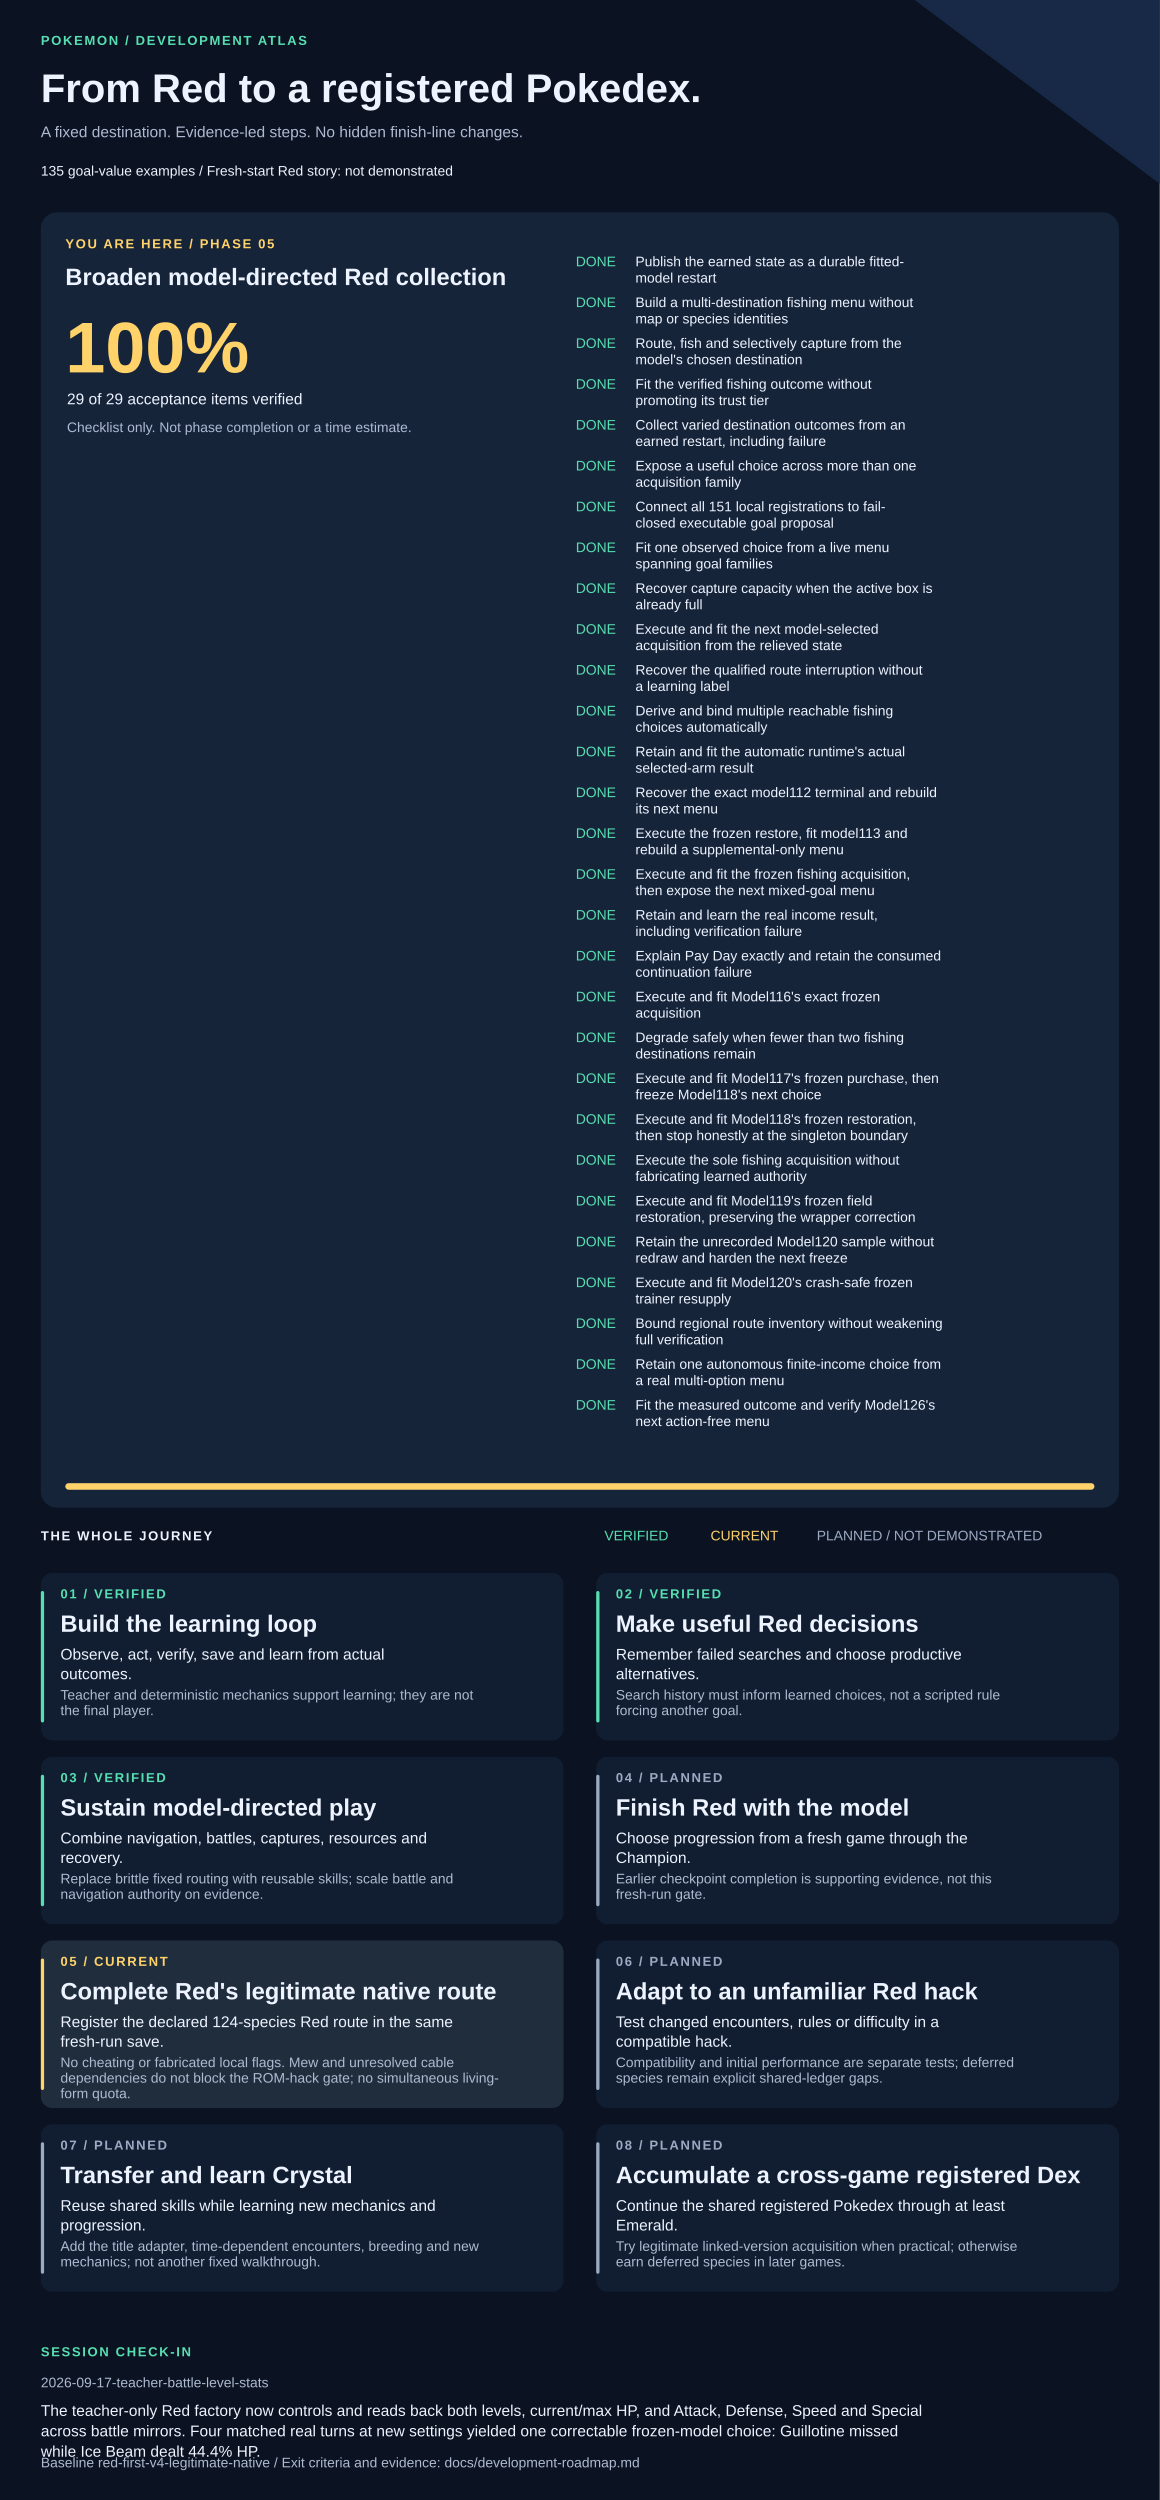
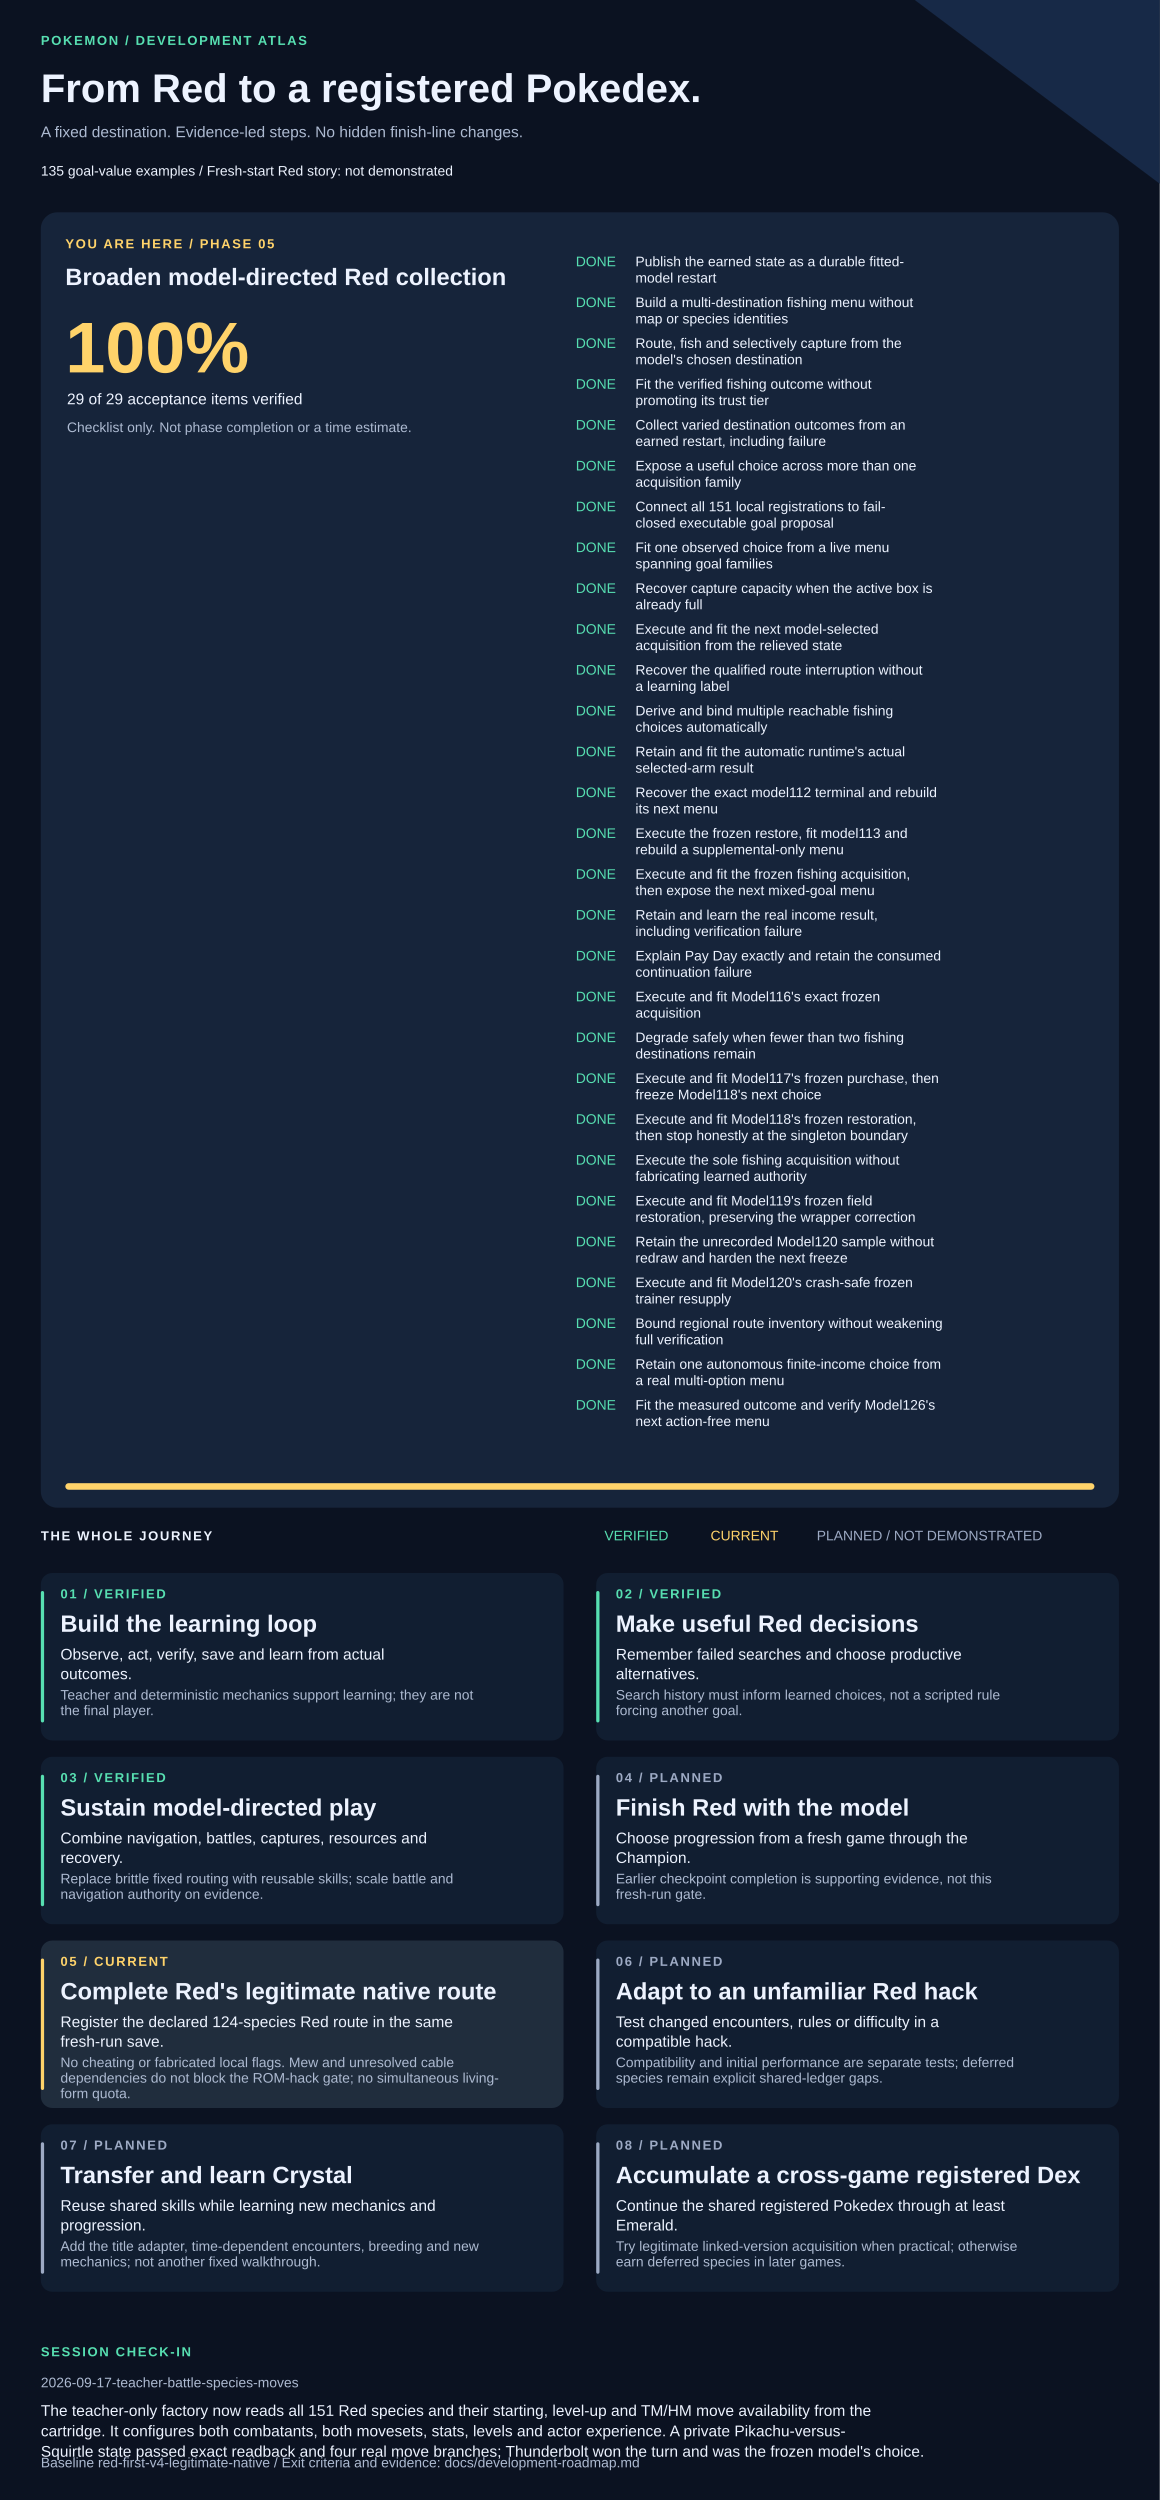
<svg xmlns="http://www.w3.org/2000/svg" width="1420" height="3061" viewBox="0 0 1420 3061" role="img" aria-labelledby="title description">
  <style>text{font-family:Arial,Helvetica,sans-serif;fill:#edf3ff}.muted{fill:#adbad1}.eyebrow{font-size:16px;letter-spacing:2px;font-weight:bold}.heading{font-size:29px;font-weight:bold}.body{font-size:19px}.small{font-size:17px}</style>
  <rect width="1420" height="3061" fill="#0b1221" />
  <path d="M1120 0H1420V225Z" fill="#172947" />
  <text x="50" y="55" class="eyebrow" style="fill:#57dfb1">POKEMON / DEVELOPMENT ATLAS</text>
  <text x="50" y="125" style="font-size:49px;font-weight:bold">From Red to a registered Pokedex.</text>
  <text x="50" y="168" class="body muted">A fixed destination. Evidence-led steps. No hidden finish-line changes.</text>
  <text x="50" y="215" class="small">135 goal-value examples  /  Fresh-start Red story: not demonstrated</text>
  <rect x="50" y="260" width="1320" height="1586" rx="20" fill="#16243a" />
  <text x="80" y="304" class="eyebrow" style="fill:#ffd36a">YOU ARE HERE / PHASE 05</text>
  <text x="80" y="349" class="heading">Broaden model-directed Red collection</text>
  <text x="80" y="456" style="font-size:88px;font-weight:bold;fill:#ffd36a">100%</text>
  <text x="82" y="495" class="body">29 of 29 acceptance items verified</text>
  <text x="82" y="529" class="small muted">Checklist only. Not phase completion or a time estimate.</text>
  <text x="705" y="326" class="small" style="fill:#57dfb1">DONE</text>
  <text x="778" y="326" class="small">Publish the earned state as a durable fitted-</text>
  <text x="778" y="346" class="small">model restart</text>
  <text x="705" y="376" class="small" style="fill:#57dfb1">DONE</text>
  <text x="778" y="376" class="small">Build a multi-destination fishing menu without</text>
  <text x="778" y="396" class="small">map or species identities</text>
  <text x="705" y="426" class="small" style="fill:#57dfb1">DONE</text>
  <text x="778" y="426" class="small">Route, fish and selectively capture from the</text>
  <text x="778" y="446" class="small">model's chosen destination</text>
  <text x="705" y="476" class="small" style="fill:#57dfb1">DONE</text>
  <text x="778" y="476" class="small">Fit the verified fishing outcome without</text>
  <text x="778" y="496" class="small">promoting its trust tier</text>
  <text x="705" y="526" class="small" style="fill:#57dfb1">DONE</text>
  <text x="778" y="526" class="small">Collect varied destination outcomes from an</text>
  <text x="778" y="546" class="small">earned restart, including failure</text>
  <text x="705" y="576" class="small" style="fill:#57dfb1">DONE</text>
  <text x="778" y="576" class="small">Expose a useful choice across more than one</text>
  <text x="778" y="596" class="small">acquisition family</text>
  <text x="705" y="626" class="small" style="fill:#57dfb1">DONE</text>
  <text x="778" y="626" class="small">Connect all 151 local registrations to fail-</text>
  <text x="778" y="646" class="small">closed executable goal proposal</text>
  <text x="705" y="676" class="small" style="fill:#57dfb1">DONE</text>
  <text x="778" y="676" class="small">Fit one observed choice from a live menu</text>
  <text x="778" y="696" class="small">spanning goal families</text>
  <text x="705" y="726" class="small" style="fill:#57dfb1">DONE</text>
  <text x="778" y="726" class="small">Recover capture capacity when the active box is</text>
  <text x="778" y="746" class="small">already full</text>
  <text x="705" y="776" class="small" style="fill:#57dfb1">DONE</text>
  <text x="778" y="776" class="small">Execute and fit the next model-selected</text>
  <text x="778" y="796" class="small">acquisition from the relieved state</text>
  <text x="705" y="826" class="small" style="fill:#57dfb1">DONE</text>
  <text x="778" y="826" class="small">Recover the qualified route interruption without</text>
  <text x="778" y="846" class="small">a learning label</text>
  <text x="705" y="876" class="small" style="fill:#57dfb1">DONE</text>
  <text x="778" y="876" class="small">Derive and bind multiple reachable fishing</text>
  <text x="778" y="896" class="small">choices automatically</text>
  <text x="705" y="926" class="small" style="fill:#57dfb1">DONE</text>
  <text x="778" y="926" class="small">Retain and fit the automatic runtime's actual</text>
  <text x="778" y="946" class="small">selected-arm result</text>
  <text x="705" y="976" class="small" style="fill:#57dfb1">DONE</text>
  <text x="778" y="976" class="small">Recover the exact model112 terminal and rebuild</text>
  <text x="778" y="996" class="small">its next menu</text>
  <text x="705" y="1026" class="small" style="fill:#57dfb1">DONE</text>
  <text x="778" y="1026" class="small">Execute the frozen restore, fit model113 and</text>
  <text x="778" y="1046" class="small">rebuild a supplemental-only menu</text>
  <text x="705" y="1076" class="small" style="fill:#57dfb1">DONE</text>
  <text x="778" y="1076" class="small">Execute and fit the frozen fishing acquisition,</text>
  <text x="778" y="1096" class="small">then expose the next mixed-goal menu</text>
  <text x="705" y="1126" class="small" style="fill:#57dfb1">DONE</text>
  <text x="778" y="1126" class="small">Retain and learn the real income result,</text>
  <text x="778" y="1146" class="small">including verification failure</text>
  <text x="705" y="1176" class="small" style="fill:#57dfb1">DONE</text>
  <text x="778" y="1176" class="small">Explain Pay Day exactly and retain the consumed</text>
  <text x="778" y="1196" class="small">continuation failure</text>
  <text x="705" y="1226" class="small" style="fill:#57dfb1">DONE</text>
  <text x="778" y="1226" class="small">Execute and fit Model116's exact frozen</text>
  <text x="778" y="1246" class="small">acquisition</text>
  <text x="705" y="1276" class="small" style="fill:#57dfb1">DONE</text>
  <text x="778" y="1276" class="small">Degrade safely when fewer than two fishing</text>
  <text x="778" y="1296" class="small">destinations remain</text>
  <text x="705" y="1326" class="small" style="fill:#57dfb1">DONE</text>
  <text x="778" y="1326" class="small">Execute and fit Model117's frozen purchase, then</text>
  <text x="778" y="1346" class="small">freeze Model118's next choice</text>
  <text x="705" y="1376" class="small" style="fill:#57dfb1">DONE</text>
  <text x="778" y="1376" class="small">Execute and fit Model118's frozen restoration,</text>
  <text x="778" y="1396" class="small">then stop honestly at the singleton boundary</text>
  <text x="705" y="1426" class="small" style="fill:#57dfb1">DONE</text>
  <text x="778" y="1426" class="small">Execute the sole fishing acquisition without</text>
  <text x="778" y="1446" class="small">fabricating learned authority</text>
  <text x="705" y="1476" class="small" style="fill:#57dfb1">DONE</text>
  <text x="778" y="1476" class="small">Execute and fit Model119's frozen field</text>
  <text x="778" y="1496" class="small">restoration, preserving the wrapper correction</text>
  <text x="705" y="1526" class="small" style="fill:#57dfb1">DONE</text>
  <text x="778" y="1526" class="small">Retain the unrecorded Model120 sample without</text>
  <text x="778" y="1546" class="small">redraw and harden the next freeze</text>
  <text x="705" y="1576" class="small" style="fill:#57dfb1">DONE</text>
  <text x="778" y="1576" class="small">Execute and fit Model120's crash-safe frozen</text>
  <text x="778" y="1596" class="small">trainer resupply</text>
  <text x="705" y="1626" class="small" style="fill:#57dfb1">DONE</text>
  <text x="778" y="1626" class="small">Bound regional route inventory without weakening</text>
  <text x="778" y="1646" class="small">full verification</text>
  <text x="705" y="1676" class="small" style="fill:#57dfb1">DONE</text>
  <text x="778" y="1676" class="small">Retain one autonomous finite-income choice from</text>
  <text x="778" y="1696" class="small">a real multi-option menu</text>
  <text x="705" y="1726" class="small" style="fill:#57dfb1">DONE</text>
  <text x="778" y="1726" class="small">Fit the measured outcome and verify Model126's</text>
  <text x="778" y="1746" class="small">next action-free menu</text>
  <rect x="80" y="1816" width="1260" height="8" rx="4" fill="#293b55" />
  <rect x="80" y="1816" width="1260" height="8" rx="4" fill="#ffd36a" />
  <text x="50" y="1886" class="eyebrow">THE WHOLE JOURNEY</text>
  <text x="740" y="1886" class="small" style="fill:#57dfb1">VERIFIED</text>
  <text x="870" y="1886" class="small" style="fill:#ffd36a">CURRENT</text>
  <text x="1000" y="1886" class="small" style="fill:#9daac4">PLANNED / NOT DEMONSTRATED</text>
  <rect x="50" y="1926" width="640" height="205" rx="14" fill="#111e31" />
  <rect x="50" y="1948" width="4" height="161" rx="2" fill="#57dfb1" />
  <text x="74" y="1957" class="eyebrow" style="fill:#57dfb1">01 / VERIFIED</text>
  <text x="74" y="1998" class="heading">Build the learning loop</text>
  <text x="74" y="2032" class="body">Observe, act, verify, save and learn from actual</text>
  <text x="74" y="2056" class="body">outcomes.</text>
  <text x="74" y="2081" class="small muted">Teacher and deterministic mechanics support learning; they are not</text>
  <text x="74" y="2100" class="small muted">the final player.</text>
  <rect x="730" y="1926" width="640" height="205" rx="14" fill="#111e31" />
  <rect x="730" y="1948" width="4" height="161" rx="2" fill="#57dfb1" />
  <text x="754" y="1957" class="eyebrow" style="fill:#57dfb1">02 / VERIFIED</text>
  <text x="754" y="1998" class="heading">Make useful Red decisions</text>
  <text x="754" y="2032" class="body">Remember failed searches and choose productive</text>
  <text x="754" y="2056" class="body">alternatives.</text>
  <text x="754" y="2081" class="small muted">Search history must inform learned choices, not a scripted rule</text>
  <text x="754" y="2100" class="small muted">forcing another goal.</text>
  <rect x="50" y="2151" width="640" height="205" rx="14" fill="#111e31" />
  <rect x="50" y="2173" width="4" height="161" rx="2" fill="#57dfb1" />
  <text x="74" y="2182" class="eyebrow" style="fill:#57dfb1">03 / VERIFIED</text>
  <text x="74" y="2223" class="heading">Sustain model-directed play</text>
  <text x="74" y="2257" class="body">Combine navigation, battles, captures, resources and</text>
  <text x="74" y="2281" class="body">recovery.</text>
  <text x="74" y="2306" class="small muted">Replace brittle fixed routing with reusable skills; scale battle and</text>
  <text x="74" y="2325" class="small muted">navigation authority on evidence.</text>
  <rect x="730" y="2151" width="640" height="205" rx="14" fill="#111e31" />
  <rect x="730" y="2173" width="4" height="161" rx="2" fill="#9daac4" />
  <text x="754" y="2182" class="eyebrow" style="fill:#9daac4">04 / PLANNED</text>
  <text x="754" y="2223" class="heading">Finish Red with the model</text>
  <text x="754" y="2257" class="body">Choose progression from a fresh game through the</text>
  <text x="754" y="2281" class="body">Champion.</text>
  <text x="754" y="2306" class="small muted">Earlier checkpoint completion is supporting evidence, not this</text>
  <text x="754" y="2325" class="small muted">fresh-run gate.</text>
  <rect x="50" y="2376" width="640" height="205" rx="14" fill="#202d3d" />
  <rect x="50" y="2398" width="4" height="161" rx="2" fill="#ffd36a" />
  <text x="74" y="2407" class="eyebrow" style="fill:#ffd36a">05 / CURRENT</text>
  <text x="74" y="2448" class="heading">Complete Red's legitimate native route</text>
  <text x="74" y="2482" class="body">Register the declared 124-species Red route in the same</text>
  <text x="74" y="2506" class="body">fresh-run save.</text>
  <text x="74" y="2531" class="small muted">No cheating or fabricated local flags. Mew and unresolved cable</text>
  <text x="74" y="2550" class="small muted">dependencies do not block the ROM-hack gate; no simultaneous living-</text>
  <text x="74" y="2569" class="small muted">form quota.</text>
  <rect x="730" y="2376" width="640" height="205" rx="14" fill="#111e31" />
  <rect x="730" y="2398" width="4" height="161" rx="2" fill="#9daac4" />
  <text x="754" y="2407" class="eyebrow" style="fill:#9daac4">06 / PLANNED</text>
  <text x="754" y="2448" class="heading">Adapt to an unfamiliar Red hack</text>
  <text x="754" y="2482" class="body">Test changed encounters, rules or difficulty in a</text>
  <text x="754" y="2506" class="body">compatible hack.</text>
  <text x="754" y="2531" class="small muted">Compatibility and initial performance are separate tests; deferred</text>
  <text x="754" y="2550" class="small muted">species remain explicit shared-ledger gaps.</text>
  <rect x="50" y="2601" width="640" height="205" rx="14" fill="#111e31" />
  <rect x="50" y="2623" width="4" height="161" rx="2" fill="#9daac4" />
  <text x="74" y="2632" class="eyebrow" style="fill:#9daac4">07 / PLANNED</text>
  <text x="74" y="2673" class="heading">Transfer and learn Crystal</text>
  <text x="74" y="2707" class="body">Reuse shared skills while learning new mechanics and</text>
  <text x="74" y="2731" class="body">progression.</text>
  <text x="74" y="2756" class="small muted">Add the title adapter, time-dependent encounters, breeding and new</text>
  <text x="74" y="2775" class="small muted">mechanics; not another fixed walkthrough.</text>
  <rect x="730" y="2601" width="640" height="205" rx="14" fill="#111e31" />
  <rect x="730" y="2623" width="4" height="161" rx="2" fill="#9daac4" />
  <text x="754" y="2632" class="eyebrow" style="fill:#9daac4">08 / PLANNED</text>
  <text x="754" y="2673" class="heading">Accumulate a cross-game registered Dex</text>
  <text x="754" y="2707" class="body">Continue the shared registered Pokedex through at least</text>
  <text x="754" y="2731" class="body">Emerald.</text>
  <text x="754" y="2756" class="small muted">Try legitimate linked-version acquisition when practical; otherwise</text>
  <text x="754" y="2775" class="small muted">earn deferred species in later games.</text>
  <text x="50" y="2885" class="eyebrow" style="fill:#57dfb1">SESSION CHECK-IN</text>
-   <text x="50" y="2923" class="small muted">2026-09-17-teacher-battle-level-stats</text>
-   <text x="50" y="2958" class="body">The teacher-only Red factory now controls and reads back both levels, current/max HP, and Attack, Defense, Speed and Special</text>
-   <text x="50" y="2983" class="body">across battle mirrors. Four matched real turns at new settings yielded one correctable frozen-model choice: Guillotine missed</text>
-   <text x="50" y="3008" class="body">while Ice Beam dealt 44.4% HP.</text>
+   <text x="50" y="2923" class="small muted">2026-09-17-teacher-battle-species-moves</text>
+   <text x="50" y="2958" class="body">The teacher-only factory now reads all 151 Red species and their starting, level-up and TM/HM move availability from the</text>
+   <text x="50" y="2983" class="body">cartridge. It configures both combatants, both movesets, stats, levels and actor experience. A private Pikachu-versus-</text>
+   <text x="50" y="3008" class="body">Squirtle state passed exact readback and four real move branches; Thunderbolt won the turn and was the frozen model's choice.</text>
  <text x="50" y="3021" class="small muted">Baseline red-first-v4-legitimate-native / Exit criteria and evidence: docs/development-roadmap.md</text>
</svg>
